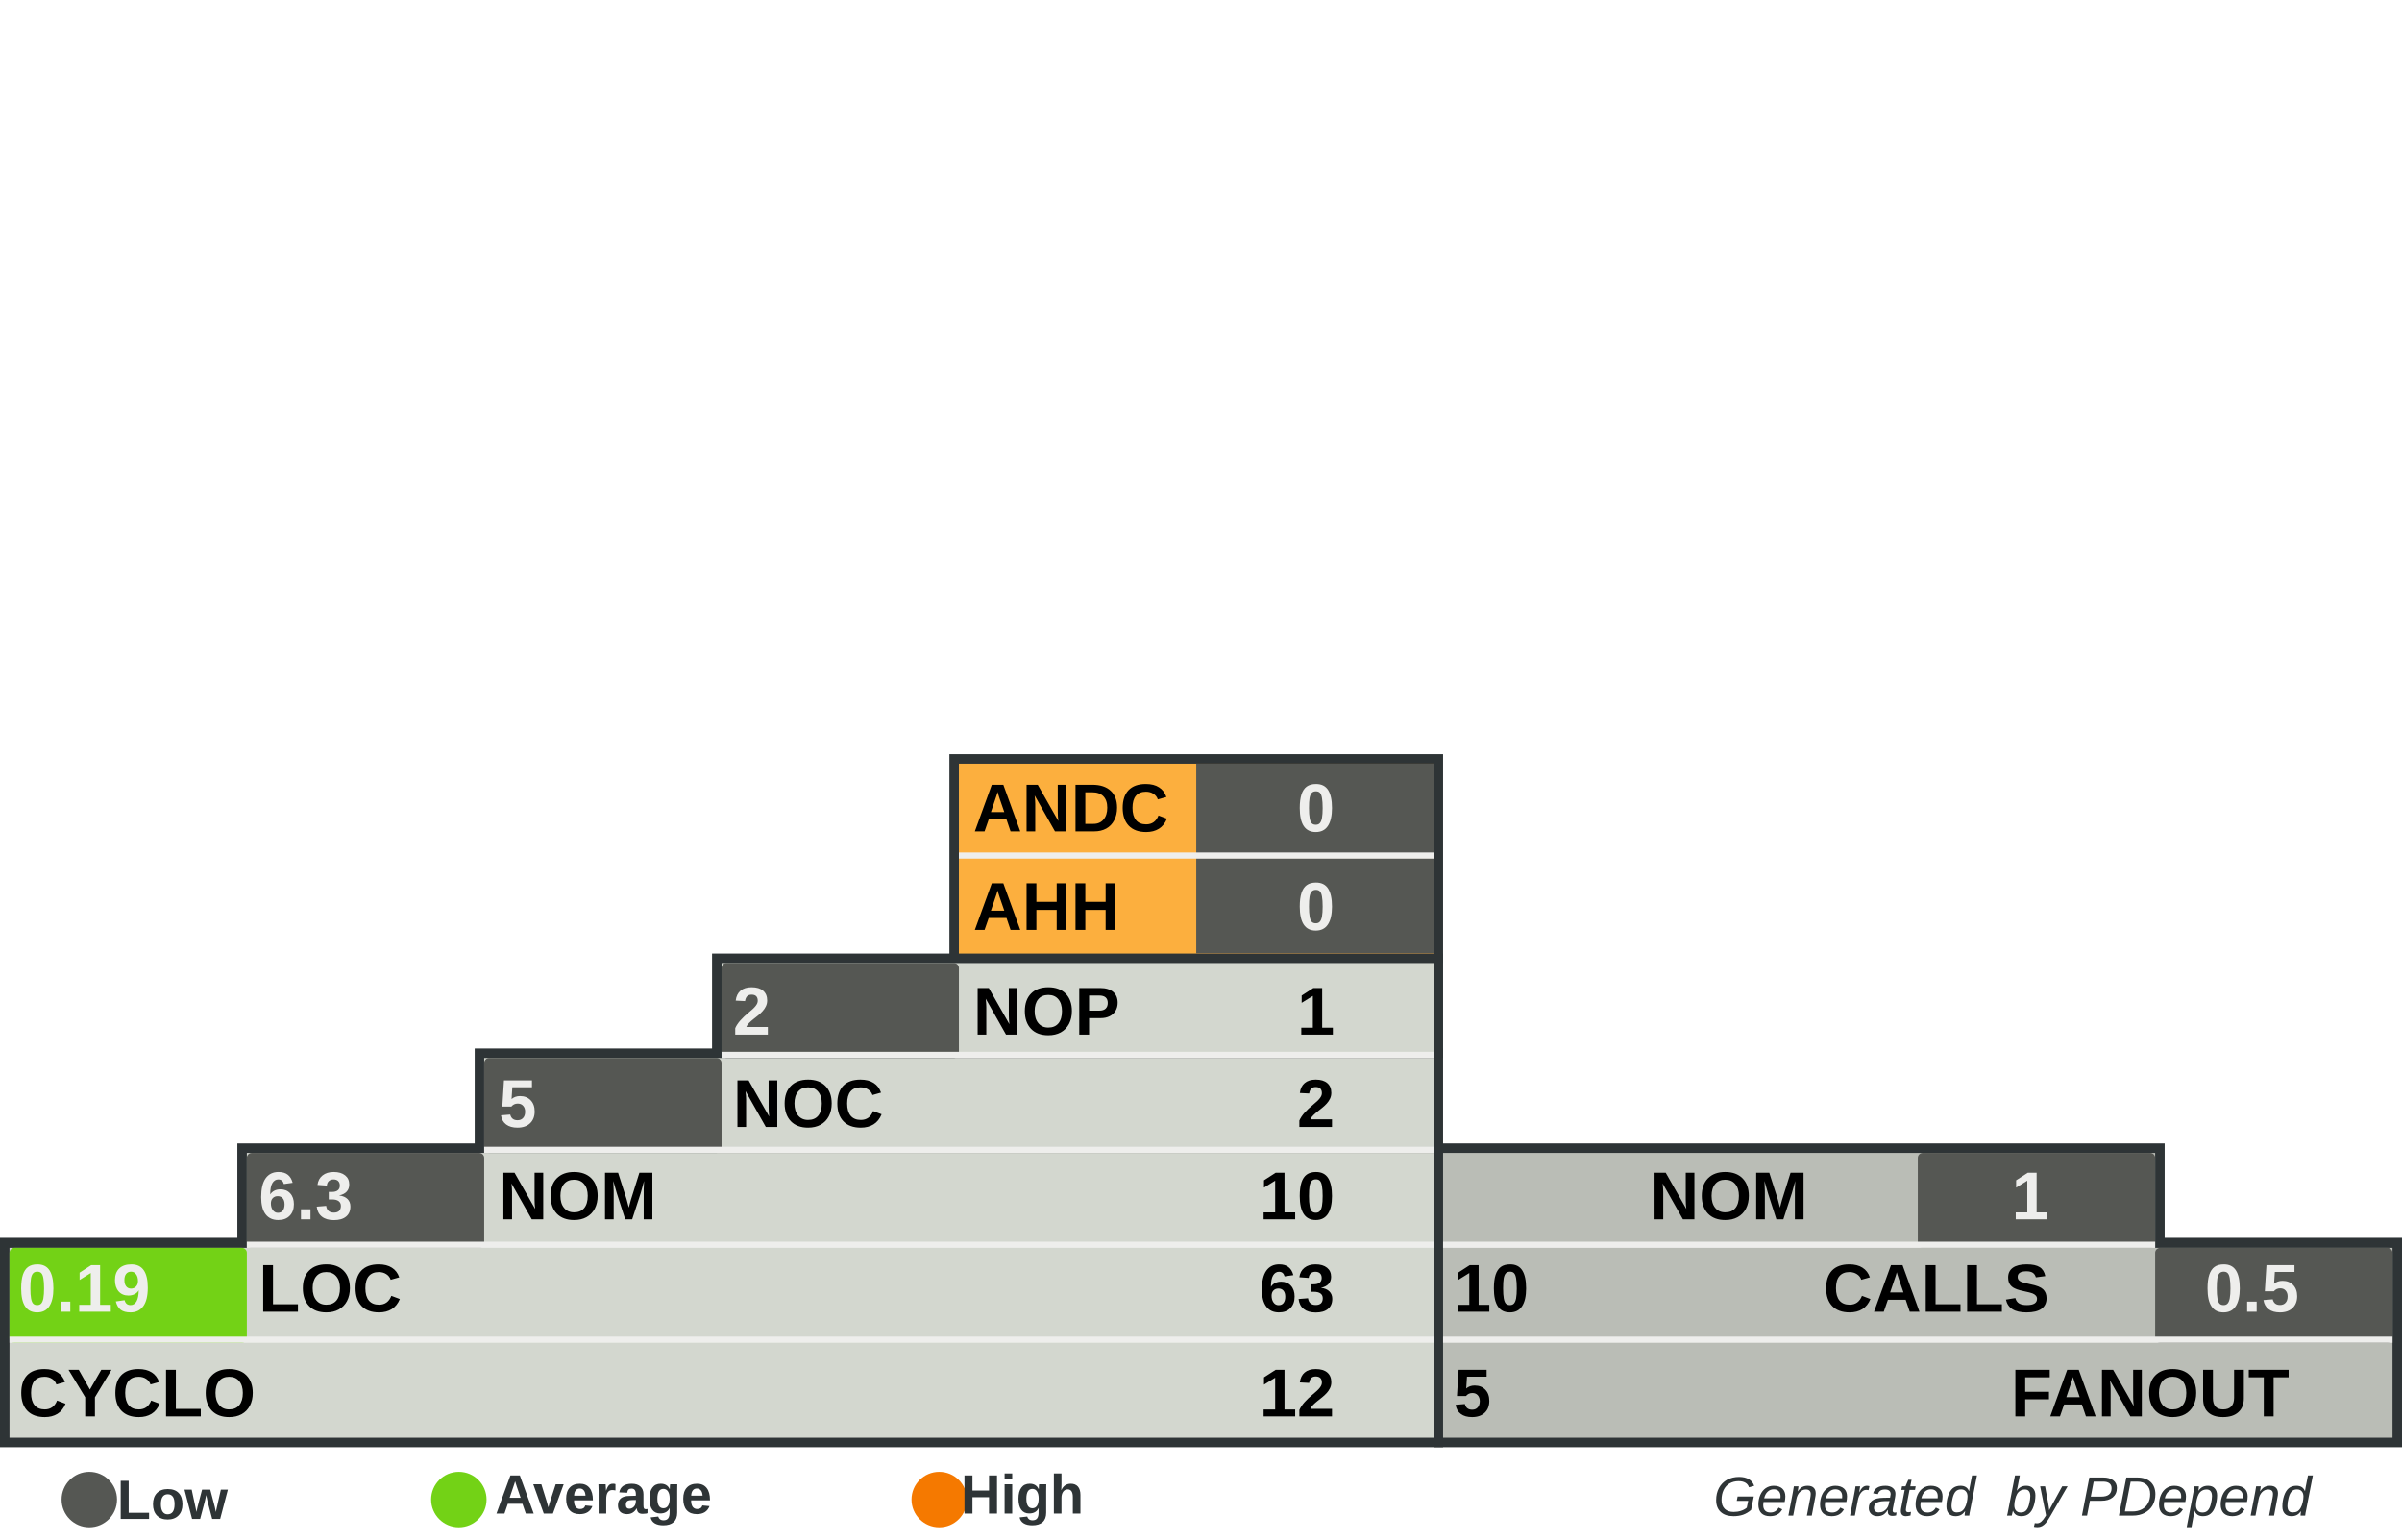
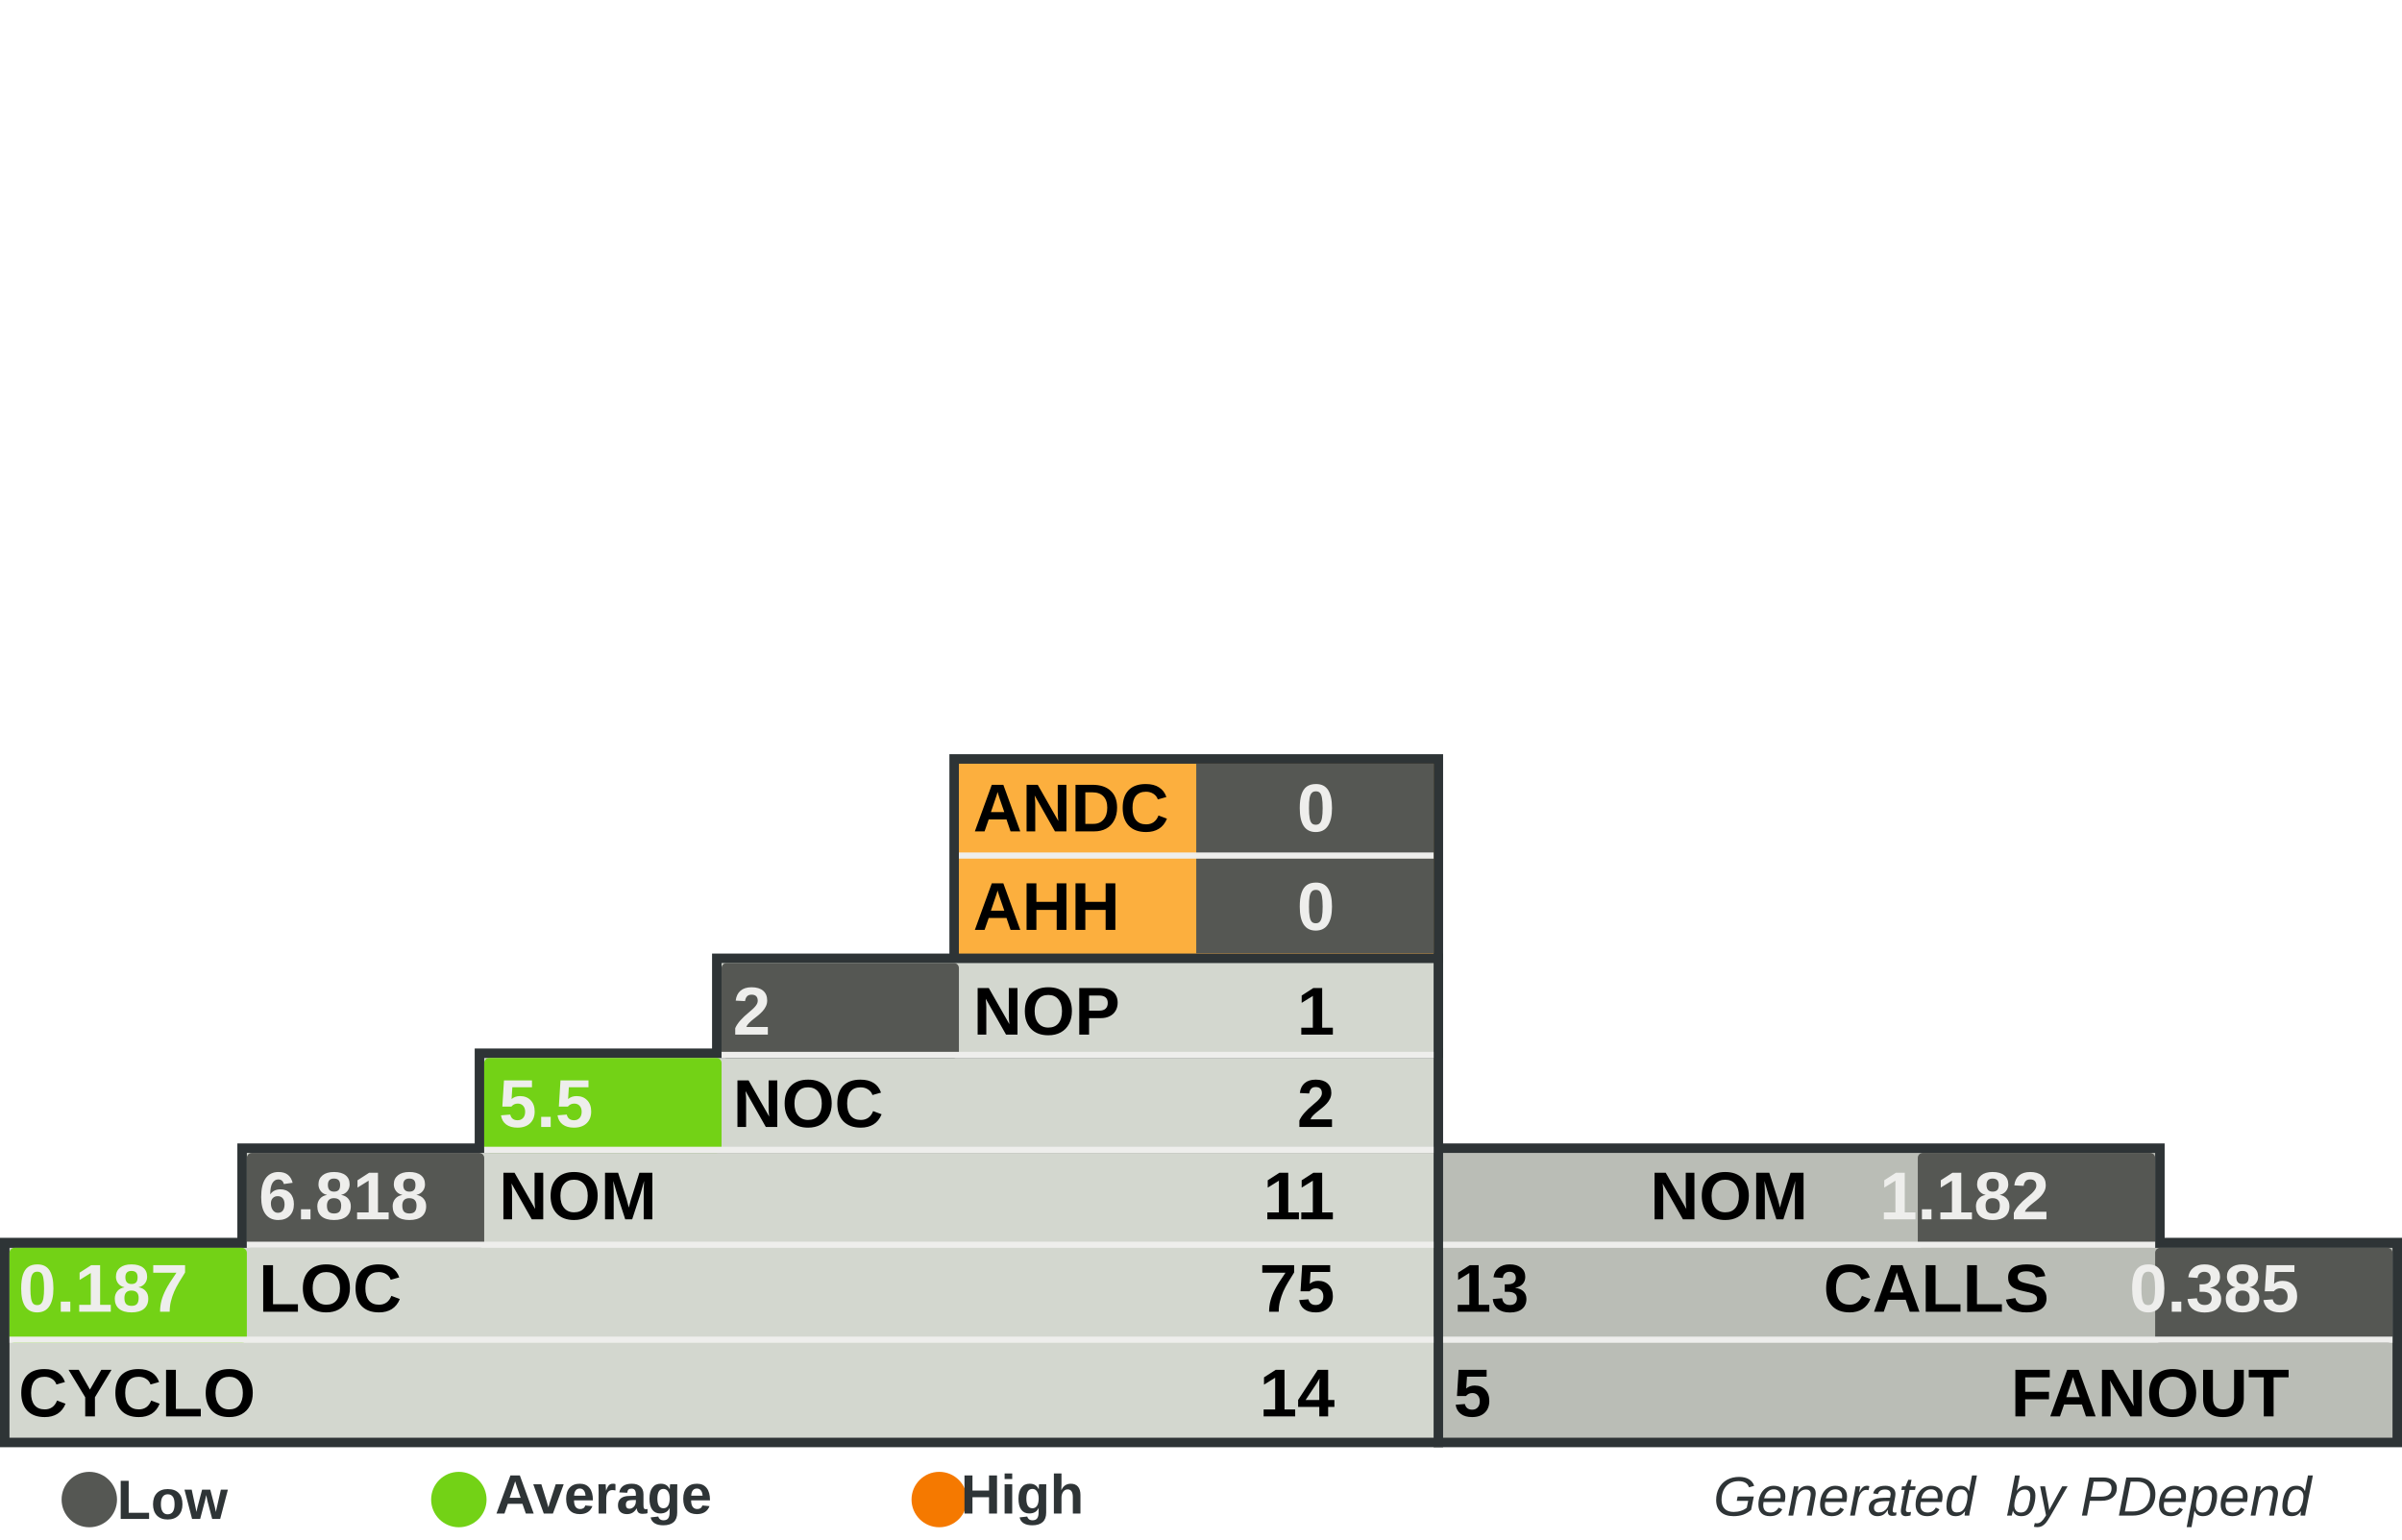
<svg xmlns="http://www.w3.org/2000/svg" width="390" height="250" id="svg5110" version="1.0">
  <defs id="defs5112">
    </defs>
  <g id="layer1">
    <rect style="fill:#555753" width="0" height="0" x="0" y="0" rx="0" ry="0" id="rect8982" xml:id="threshold.low" />
    <rect style="fill:#73d216" width="0" height="0" x="0" y="0" rx="0" ry="0" id="rect8983" xml:id="threshold.average" />
    <rect style="fill:#f57900" width="0" height="0" x="0" y="0" rx="0" ry="0" id="rect2834" xml:id="threshold.high" />
    <rect style="opacity:1;fill:#2e3436;fill-opacity:1;stroke:none;stroke-width:1;stroke-miterlimit:4;stroke-dasharray:none;stroke-opacity:1" id="rect4954" width="118.696" height="16.957" x="232.767" y="185.672" rx="2.978" ry="0" />
    <rect style="opacity:1;fill:#2e3436;fill-opacity:1;stroke:none;stroke-width:1;stroke-miterlimit:4;stroke-dasharray:none;stroke-opacity:1" id="rect4956" width="157.233" height="34" x="232.767" y="201" rx="3.945" ry="0" />
    <rect style="opacity:1;fill:#2e3436;fill-opacity:1;stroke:none;stroke-width:1;stroke-miterlimit:4;stroke-dasharray:none;stroke-opacity:1" id="rect4958" width="80.158" height="33.913" x="154.15" y="122.47" rx="2.011" ry="0" />
    <rect style="opacity:1;fill:#2e3436;fill-opacity:1;stroke:none;stroke-width:1;stroke-miterlimit:4;stroke-dasharray:none;stroke-opacity:1" id="rect4960" width="234.308" height="34" x="0" y="201" rx="5.879" ry="0" />
    <rect style="opacity:1;fill:#2e3436;fill-opacity:1;stroke:none;stroke-width:1;stroke-miterlimit:4;stroke-dasharray:none;stroke-opacity:1" id="rect4962" width="195.771" height="16.957" x="38.538" y="185.672" rx="4.912" ry="0" />
    <rect style="opacity:1;fill:#2e3436;fill-opacity:1;stroke:none;stroke-width:1;stroke-miterlimit:4;stroke-dasharray:none;stroke-opacity:1" id="rect4964" width="157.233" height="16.957" x="77.075" y="170.257" rx="3.945" ry="0" />
    <rect style="opacity:1;fill:#2e3436;fill-opacity:1;stroke:none;stroke-width:1;stroke-miterlimit:4;stroke-dasharray:none;stroke-opacity:1" id="rect4966" width="118.696" height="16.957" x="115.613" y="154.842" rx="2.978" ry="0" />
    <rect style="opacity:1;fill:#d3d7cf;fill-opacity:1;stroke:none;stroke-width:1;stroke-miterlimit:4;stroke-dasharray:none;stroke-opacity:1" id="rect4968" width="231.225" height="30.83" x="1.542" y="202.628" rx="5.801" ry="0" />
    <rect style="opacity:1;fill:#d3d7cf;fill-opacity:1;stroke:none;stroke-width:1;stroke-miterlimit:4;stroke-dasharray:none;stroke-opacity:1" id="rect4970" width="192.688" height="15.415" x="40.079" y="187.214" rx="4.834" ry="0" />
    <rect style="opacity:1;fill:#d3d7cf;fill-opacity:1;stroke:none;stroke-width:1;stroke-miterlimit:4;stroke-dasharray:none;stroke-opacity:1" id="rect4972" width="154.15" height="15.415" x="78.617" y="171.798" rx="3.868" ry="0" />
    <rect style="opacity:1;fill:#d3d7cf;fill-opacity:1;stroke:none;stroke-width:1;stroke-miterlimit:4;stroke-dasharray:none;stroke-opacity:1" id="rect4974" width="115.613" height="15.415" x="117.154" y="156.383" rx="2.901" ry="0" />
    <rect style="opacity:1;fill:#fcaf3e;fill-opacity:1;stroke:none;stroke-width:1;stroke-miterlimit:4;stroke-dasharray:none;stroke-opacity:1" id="rect4976" width="77.075" height="30.83" x="155.692" y="124.012" rx="1.934" ry="0" />
    <rect style="opacity:1;fill:#babdb6;fill-opacity:1;stroke:none;stroke-width:1;stroke-miterlimit:4;stroke-dasharray:none;stroke-opacity:1" id="rect4978" width="154.15" height="30.83" x="234.308" y="202.628" rx="3.868" ry="0" />
    <rect style="opacity:1;fill:#babdb6;fill-opacity:1;stroke:none;stroke-width:1;stroke-miterlimit:4;stroke-dasharray:none;stroke-opacity:1" id="rect4980" width="115.613" height="15.415" x="234.308" y="187.213" rx="2.901" ry="0" />
    <rect style="opacity:1;fill:#555753;fill-opacity:1;stroke:none;stroke-width:1;stroke-miterlimit:4;stroke-dasharray:none;stroke-opacity:1" id="rect4982" xml:id="rect.andc" width="38.538" height="15.43" x="194.229" y="124.012" rx="0.967" ry="0" />
    <rect style="opacity:1;fill:#555753;fill-opacity:1;stroke:none;stroke-width:1;stroke-miterlimit:4;stroke-dasharray:none;stroke-opacity:1" id="rect2851" xml:id="rect.ahh" width="38.538" height="15.4" x="194.229" y="139.412" rx="0.967" ry="0" />
    <rect style="opacity:1;fill:#555753;fill-opacity:1;stroke:none;stroke-width:1;stroke-miterlimit:4;stroke-dasharray:none;stroke-opacity:1" id="rect4984" xml:id="rect.noc-nop" width="38.538" height="15.415" x="117.154" y="156.383" rx="0.806" />
-     <rect style="opacity:1;fill:#555753;fill-opacity:1;stroke:none;stroke-width:1;stroke-miterlimit:4;stroke-dasharray:none;stroke-opacity:1" id="rect4986" xml:id="rect.nom-noc" width="38.538" height="15.415" x="78.617" y="171.798" rx="0.806" />
+     <rect style="opacity:1;fill:#73d216;fill-opacity:1;stroke:none;stroke-width:1;stroke-miterlimit:4;stroke-dasharray:none;stroke-opacity:1" id="rect4986" xml:id="rect.nom-noc" width="38.538" height="15.415" x="78.617" y="171.798" rx="0.806" />
    <rect style="opacity:1;fill:#555753;fill-opacity:1;stroke:none;stroke-width:1;stroke-miterlimit:4;stroke-dasharray:none;stroke-opacity:1" id="rect4988" xml:id="rect.loc-nom" width="38.538" height="15.415" x="40.079" y="187.213" rx="0.806" />
    <rect style="opacity:1;fill:#73d216;fill-opacity:1;stroke:none;stroke-width:1;stroke-miterlimit:4;stroke-dasharray:none;stroke-opacity:1" id="rect4990" xml:id="rect.cyclo-loc" width="38.538" height="15.415" x="1.542" y="202.628" rx="0.806" />
    <rect style="opacity:1;fill:#555753;fill-opacity:1;stroke:none;stroke-width:1;stroke-miterlimit:4;stroke-dasharray:none;stroke-opacity:1" id="rect4992" xml:id="rect.calls-nom" width="38.538" height="15.415" x="311.383" y="187.213" rx="0.806" />
    <rect style="opacity:1;fill:#555753;fill-opacity:1;stroke:none;stroke-width:1;stroke-miterlimit:4;stroke-dasharray:none;stroke-opacity:1" id="rect4994" xml:id="rect.fanout-calls" width="38.538" height="15.415" x="349.921" y="202.628" rx="0.806" />
    <rect style="opacity:1;fill:#eeeeec;fill-opacity:1;stroke:none;stroke-width:1;stroke-miterlimit:4;stroke-dasharray:none;stroke-opacity:1" id="rect4996" width="231.225" height="1" x="1.542" y="217.043" rx="5.801" ry="0" />
    <rect style="opacity:1;fill:#eeeeec;fill-opacity:1;stroke:none;stroke-width:1;stroke-miterlimit:4;stroke-dasharray:none;stroke-opacity:1" id="rect4998" width="192.688" height="1" x="40.079" y="201.628" rx="4.834" ry="0" />
    <rect style="opacity:1;fill:#eeeeec;fill-opacity:1;stroke:none;stroke-width:1;stroke-miterlimit:4;stroke-dasharray:none;stroke-opacity:1" id="rect5000" width="154.15" height="1" x="78.617" y="186.213" rx="3.868" ry="0" />
    <rect style="opacity:1;fill:#eeeeec;fill-opacity:1;stroke:none;stroke-width:1;stroke-miterlimit:4;stroke-dasharray:none;stroke-opacity:1" id="rect5002" width="115.613" height="1" x="117.154" y="170.798" rx="2.901" ry="0" />
    <rect style="opacity:1;fill:#eeeeec;fill-opacity:1;stroke:none;stroke-width:1;stroke-miterlimit:4;stroke-dasharray:none;stroke-opacity:1" id="rect5004" width="115.613" height="1" x="234.308" y="201.628" rx="2.901" ry="0" />
    <rect style="opacity:1;fill:#eeeeec;fill-opacity:1;stroke:none;stroke-width:1;stroke-miterlimit:4;stroke-dasharray:none;stroke-opacity:1" id="rect5006" width="154.15" height="1" x="234.308" y="217.043" rx="3.868" ry="0" />
    <rect style="opacity:1;fill:#eeeeec;fill-opacity:1;stroke:none;stroke-width:1;stroke-miterlimit:4;stroke-dasharray:none;stroke-opacity:1" id="rect5008" width="77.075" height="1" x="155.692" y="138.427" rx="1.934" ry="0" />
    <text xml:space="preserve" style="font-size:11px;font-style:normal;font-variant:normal;font-weight:bold;font-stretch:normal;fill:#000000;fill-opacity:1;stroke:none;stroke-width:1px;stroke-linecap:butt;stroke-linejoin:miter;stroke-opacity:1;font-family:Arial" x="158" y="135" title="Average Number of Derived Classes" id="text5010">
      <tspan title="Average Number of Derived Classes" id="tspan5012" x="158" y="135">ANDC</tspan>
    </text>
    <text xml:space="preserve" style="font-size:11px;font-style:normal;font-variant:normal;font-weight:bold;font-stretch:normal;fill:#000000;fill-opacity:1;stroke:none;stroke-width:1px;stroke-linecap:butt;stroke-linejoin:miter;stroke-opacity:1;font-family:Arial" x="158" y="151" title="Average Hierarchy Height" id="text5014">
      <tspan title="Average Hierarchy Height" id="tspan5016" x="158" y="151">AHH</tspan>
    </text>
    <text xml:space="preserve" style="font-size:11px;font-style:normal;font-variant:normal;font-weight:bold;font-stretch:normal;fill:#000000;fill-opacity:1;stroke:none;stroke-width:1px;stroke-linecap:butt;stroke-linejoin:miter;stroke-opacity:1;font-family:Arial" x="158" y="168" title="Number Of Packages" id="text5018">
      <tspan title="Number Of Packages" id="tspan5020" x="158" y="168">NOP</tspan>
    </text>
    <text xml:space="preserve" style="font-size:11px;font-style:normal;font-variant:normal;font-weight:bold;font-stretch:normal;fill:#000000;fill-opacity:1;stroke:none;stroke-width:1px;stroke-linecap:butt;stroke-linejoin:miter;stroke-opacity:1;font-family:Arial" x="119" y="183" id="text5022" title="Number Of Classes" transform="scale(0.9999985,1.000001)">
      <tspan title="Number Of Classes" id="tspan5024" x="119" y="183">NOC</tspan>
    </text>
    <text xml:space="preserve" style="font-size:11px;font-style:normal;font-variant:normal;font-weight:bold;font-stretch:normal;fill:#000000;fill-opacity:1;stroke:none;stroke-width:1px;stroke-linecap:butt;stroke-linejoin:miter;stroke-opacity:1;font-family:Arial" x="81" y="198" id="text5026" title="Number Of Methods (Methods+Functions)" transform="scale(0.9999985,1.000001)">
      <tspan title="Number Of Methods (Methods+Functions)" id="tspan5028" x="81" y="198">NOM</tspan>
    </text>
    <text xml:space="preserve" style="font-size:11px;font-style:normal;font-variant:normal;font-weight:bold;font-stretch:normal;fill:#000000;fill-opacity:1;stroke:none;stroke-width:1px;stroke-linecap:butt;stroke-linejoin:miter;stroke-opacity:1;font-family:Arial" x="42" y="213" id="text5030" title="Lines Of Code (Non Comment and Non Whitespace Lines)" transform="scale(0.9999985,1.000001)">
      <tspan title="Lines Of Code (Non Comment and Non Whitespace Lines)" id="tspan5032" x="42" y="213">LOC</tspan>
    </text>
    <text xml:space="preserve" style="font-size:11px;font-style:normal;font-variant:normal;font-weight:bold;font-stretch:normal;fill:#000000;fill-opacity:1;stroke:none;stroke-width:1px;stroke-linecap:butt;stroke-linejoin:miter;stroke-opacity:1;font-family:Arial" x="3" y="230" id="text5034" title="Cyclomatic Complexity" transform="scale(0.9999985,1.000001)">
      <tspan title="Cyclomatic Complexity" id="tspan5036" x="3" y="230">CYCLO</tspan>
    </text>
    <text xml:space="preserve" style="font-size:11px;font-style:normal;font-variant:normal;font-weight:bold;font-stretch:normal;text-align:end;text-anchor:end;fill:#000000;fill-opacity:1;stroke:none;stroke-width:1px;stroke-linecap:butt;stroke-linejoin:miter;stroke-opacity:1;font-family:Arial" x="308.858" y="198" id="text5038" title="Number Of Methods (Methods+Functions)" transform="scale(0.9999985,1.000001)">
      <tspan title="Number Of Methods (Methods+Functions)" id="tspan5040" x="308.858" y="198">NOM</tspan>
    </text>
    <text xml:space="preserve" style="font-size:11px;font-style:normal;font-variant:normal;font-weight:bold;font-stretch:normal;text-anchor:end;fill:#000000;fill-opacity:1;stroke:none;stroke-width:1px;stroke-linecap:butt;stroke-linejoin:miter;stroke-opacity:1;font-family:Arial" x="348" y="213" id="text5042" title="Number of Operation Calls" transform="scale(0.9999985,1.000001)">
      <tspan title="Number of Operation Calls" id="tspan5044" x="348" y="213">CALLS</tspan>
    </text>
    <text xml:space="preserve" style="font-size:11px;font-style:normal;font-variant:normal;font-weight:bold;font-stretch:normal;text-anchor:end;fill:#000000;fill-opacity:1;stroke:none;stroke-width:1px;stroke-linecap:butt;stroke-linejoin:miter;stroke-opacity:1;font-family:Arial" x="387" y="230" id="text5046" title="Number of Called Classes" transform="scale(0.9999985,1.000001)">
      <tspan title="Number of Called Classes" id="tspan5048" x="387" y="230">FANOUT</tspan>
    </text>
    <text xml:space="preserve" style="font-size:11px;font-style:normal;font-variant:normal;font-weight:bold;font-stretch:normal;fill:#000000;fill-opacity:1;stroke:none;stroke-width:1px;stroke-linecap:butt;stroke-linejoin:miter;stroke-opacity:1;font-family:Arial" title="Number of Called Classes" x="236" y="230" id="text5050" transform="scale(0.9999985,1.000001)">
      <tspan title="Number of Called Classes" id="tspan5052" xml:id="pdepend.fanout" x="236" y="230">5</tspan>
    </text>
    <text xml:space="preserve" style="font-size:11px;font-style:normal;font-variant:normal;font-weight:bold;font-stretch:normal;fill:#000000;fill-opacity:1;stroke:none;stroke-width:1px;stroke-linecap:butt;stroke-linejoin:miter;stroke-opacity:1;font-family:Arial" title="Number of Operation Calls" x="236" y="213" id="text5054" transform="scale(0.9999985,1.000001)">
-       <tspan title="Number of Operation Calls" id="tspan5056" xml:id="pdepend.calls" x="236" y="213">10</tspan>
+       <tspan title="Number of Operation Calls" id="tspan5056" xml:id="pdepend.calls" x="236" y="213">13</tspan>
    </text>
    <text xml:space="preserve" style="font-size:11px;font-style:normal;font-variant:normal;font-weight:bold;font-stretch:normal;text-anchor:end;fill:#000000;fill-opacity:1;stroke:none;stroke-width:1px;stroke-linecap:butt;stroke-linejoin:miter;stroke-opacity:1;font-family:Arial" title="Cyclomatic Complexity" x="232" y="230" id="text5058" transform="scale(0.9999985,1.000001)">
-       <tspan title="Cyclomatic Complexity" id="tspan5060" xml:id="pdepend.cyclo" x="232" y="230">12</tspan>
+       <tspan title="Cyclomatic Complexity" id="tspan5060" xml:id="pdepend.cyclo" x="232" y="230">14</tspan>
    </text>
    <text xml:space="preserve" style="font-size:11px;font-style:normal;font-variant:normal;font-weight:bold;font-stretch:normal;text-anchor:end;fill:#000000;fill-opacity:1;stroke:none;stroke-width:1px;stroke-linecap:butt;stroke-linejoin:miter;stroke-opacity:1;font-family:Arial" title="Lines Of Code (Non Comment and Non Whitespace Lines)" x="232" y="213" id="text5062" transform="scale(0.9999985,1.000001)">
-       <tspan xml:id="pdepend.loc" title="Lines Of Code (Non Comment and Non Whitespace Lines)" id="tspan5064" x="232" y="213">63</tspan>
+       <tspan xml:id="pdepend.loc" title="Lines Of Code (Non Comment and Non Whitespace Lines)" id="tspan5064" x="232" y="213">75</tspan>
    </text>
    <text xml:space="preserve" style="font-size:11px;font-style:normal;font-variant:normal;font-weight:bold;font-stretch:normal;text-anchor:end;fill:#000000;fill-opacity:1;stroke:none;stroke-width:1px;stroke-linecap:butt;stroke-linejoin:miter;stroke-opacity:1;font-family:Arial" title="Number Of Methods (Methods+Functions)" x="232" y="198" id="text5066" transform="scale(0.9999985,1.000001)">
-       <tspan title="Number Of Methods (Methods+Functions)" id="tspan5068" xml:id="pdepend.nom" x="232" y="198">10</tspan>
+       <tspan title="Number Of Methods (Methods+Functions)" id="tspan5068" xml:id="pdepend.nom" x="232" y="198">11</tspan>
    </text>
    <text xml:space="preserve" style="font-size:11px;font-style:normal;font-variant:normal;font-weight:bold;font-stretch:normal;text-anchor:end;fill:#000000;fill-opacity:1;stroke:none;stroke-width:1px;stroke-linecap:butt;stroke-linejoin:miter;stroke-opacity:1;font-family:Arial" title="Number Of Packages" x="232" y="168" id="text5070" transform="scale(0.9999985,1.000001)">
      <tspan title="Number Of Packages" id="tspan5072" xml:id="pdepend.nop" x="232" y="168">1</tspan>
    </text>
    <text xml:space="preserve" style="font-size:11px;font-style:normal;font-variant:normal;font-weight:bold;font-stretch:normal;text-anchor:end;fill:#000000;fill-opacity:1;stroke:none;stroke-width:1px;stroke-linecap:butt;stroke-linejoin:miter;stroke-opacity:1;font-family:Arial" title="Number Of Classes" x="232" y="183" id="text5074" transform="scale(0.9999985,1.000001)">
      <tspan title="Number Of Classes" id="tspan5076" xml:id="pdepend.noc" x="232" y="183">2</tspan>
    </text>
    <text xml:space="preserve" style="font-size:11px;font-style:normal;font-variant:normal;font-weight:bold;font-stretch:normal;text-anchor:end;fill:#eeeeec;fill-opacity:1;stroke:none;stroke-width:1px;stroke-linecap:butt;stroke-linejoin:miter;stroke-opacity:1;font-family:Arial" title="Average Number of Derived Classes" x="232" y="135" id="text5078" transform="scale(0.9999985,1.000001)">
      <tspan title="Average Number of Derived Classes" id="tspan5080" xml:id="pdepend.andc" x="232" y="135">0</tspan>
    </text>
    <text xml:space="preserve" style="font-size:11px;font-style:normal;font-variant:normal;font-weight:bold;font-stretch:normal;text-anchor:end;fill:#eeeeec;fill-opacity:1;stroke:none;stroke-width:1px;stroke-linecap:butt;stroke-linejoin:miter;stroke-opacity:1;font-family:Arial" title="Average Hierarchy Height" x="232" y="151" id="text5082" transform="scale(0.9999985,1.000001)">
      <tspan title="Average Hierarchy Height" id="tspan5084" xml:id="pdepend.ahh" x="232" y="151">0</tspan>
    </text>
    <text xml:space="preserve" style="font-size:11px;font-style:normal;font-variant:normal;font-weight:bold;font-stretch:normal;fill:#eeeeec;fill-opacity:1;stroke:none;stroke-width:1px;stroke-linecap:butt;stroke-linejoin:miter;stroke-opacity:1;font-family:Arial" title="Ratio: Number of Classes / Number of Packages" x="119" y="168" id="text5086" transform="scale(0.9999985,1.000001)">
      <tspan title="Ratio: Number of Classes / Number of Packages" id="tspan5088" xml:id="pdepend.noc-nop" x="119" y="168">2</tspan>
    </text>
    <text xml:space="preserve" style="font-size:11px;font-style:normal;font-variant:normal;font-weight:bold;font-stretch:normal;fill:#eeeeec;fill-opacity:1;stroke:none;stroke-width:1px;stroke-linecap:butt;stroke-linejoin:miter;stroke-opacity:1;font-family:Arial" title="Ratio: Number of Methods / Number of Classes" x="81" y="183" id="text5090" transform="scale(0.9999985,1.000001)">
-       <tspan title="Ratio: Number of Methods / Number of Classes" id="tspan5092" xml:id="pdepend.nom-noc" x="81" y="183">5</tspan>
+       <tspan title="Ratio: Number of Methods / Number of Classes" id="tspan5092" xml:id="pdepend.nom-noc" x="81" y="183">5.5</tspan>
    </text>
    <text xml:space="preserve" style="font-size:11px;font-style:normal;font-variant:normal;font-weight:bold;font-stretch:normal;fill:#eeeeec;fill-opacity:1;stroke:none;stroke-width:1px;stroke-linecap:butt;stroke-linejoin:miter;stroke-opacity:1;font-family:Arial" title="Ratio: Lines of Code / Number of Methods" x="42" y="198" id="text5094" transform="scale(0.9999985,1.000001)">
-       <tspan title="Ratio: Lines of Code / Number of Methods" id="tspan5096" xml:id="pdepend.loc-nom" x="42" y="198">6.3</tspan>
+       <tspan title="Ratio: Lines of Code / Number of Methods" id="tspan5096" xml:id="pdepend.loc-nom" x="42" y="198">6.818</tspan>
    </text>
    <text xml:space="preserve" style="font-size:11px;font-style:normal;font-variant:normal;font-weight:bold;font-stretch:normal;fill:#eeeeec;fill-opacity:1;stroke:none;stroke-width:1px;stroke-linecap:butt;stroke-linejoin:miter;stroke-opacity:1;font-family:Arial" title="Ratio: Cyclomatic Complexity / Lines of Code" x="3" y="213" id="text5098" transform="scale(0.9999985,1.000001)">
-       <tspan title="Ratio: Cyclomatic Complexity / Lines of Code" id="tspan5100" xml:id="pdepend.cyclo-loc" x="3" y="213">0.19</tspan>
+       <tspan title="Ratio: Cyclomatic Complexity / Lines of Code" id="tspan5100" xml:id="pdepend.cyclo-loc" x="3" y="213">0.187</tspan>
    </text>
    <text xml:space="preserve" style="font-size:11px;font-style:normal;font-variant:normal;font-weight:bold;font-stretch:normal;text-anchor:end;fill:#eeeeec;fill-opacity:1;stroke:none;stroke-width:1px;stroke-linecap:butt;stroke-linejoin:miter;stroke-opacity:1;font-family:Arial" title="Ratio: Number of Called Classes(FANOUT) / Number of Operation Calls" x="388.563" y="213" id="text5102" transform="scale(0.9999985,1.000001)">
-       <tspan title="Ratio: Number of Called Classes(FANOUT) / Number of Operation Calls" id="tspan5104" xml:id="pdepend.fanout-calls" x="388.563" y="213">0.5</tspan>
+       <tspan title="Ratio: Number of Called Classes(FANOUT) / Number of Operation Calls" id="tspan5104" xml:id="pdepend.fanout-calls" x="388.563" y="213">0.385</tspan>
    </text>
    <text xml:space="preserve" style="font-size:11px;font-style:normal;font-variant:normal;font-weight:bold;font-stretch:normal;text-anchor:end;fill:#eeeeec;fill-opacity:1;stroke:none;stroke-width:1px;stroke-linecap:butt;stroke-linejoin:miter;stroke-opacity:1;font-family:Arial" title="Ratio: Number of Operation Calls / Number of Methods (Methods+Functions)" x="348" y="198" id="text5106" transform="scale(0.9999985,1.000001)">
-       <tspan title="Ratio: Number of Operation Calls / Number of Methods (Methods+Functions)" id="tspan5108" xml:id="pdepend.calls-nom" x="348" y="198">1</tspan>
+       <tspan title="Ratio: Number of Operation Calls / Number of Methods (Methods+Functions)" id="tspan5108" xml:id="pdepend.calls-nom" x="348" y="198">1.182</tspan>
    </text>
    <text xml:space="preserve" style="font-size:8px;font-style:normal;font-variant:normal;font-weight:bold;font-stretch:normal;text-align:end;text-anchor:end;fill:#2e3436;fill-opacity:1;stroke:none;stroke-width:1px;stroke-linecap:butt;stroke-linejoin:miter;stroke-opacity:1;font-family:Arial" x="386.395" y="246.106" id="text2692">
      <tspan id="tspan2694" x="386.395" y="246.106" style="font-size:9px;font-style:italic;font-variant:normal;font-weight:normal;font-stretch:normal;text-align:end;text-anchor:end;fill:#2e3436;font-family:Arial;">Generated  by PDepend</tspan>
    </text>
    <path style="opacity:1;fill:#555753;fill-opacity:1;stroke:none;stroke-width:1;stroke-miterlimit:4;stroke-dasharray:none;stroke-opacity:1" id="path3780" d="M 65.333,285.667 A 12,10.333 0 1 1 41.333,285.667 A 12,10.333 0 1 1 65.333,285.667 z" transform="matrix(0.375,0,0,0.4354839,-5.5,119.0968)" />
    <text xml:space="preserve" style="font-size:8px;font-style:normal;font-weight:bold;text-align:center;text-anchor:middle;fill:#2e3436;fill-opacity:1;stroke:none;stroke-width:1px;stroke-linecap:butt;stroke-linejoin:miter;stroke-opacity:1;font-family:URW Chancery L;" x="32.387" y="246.642" id="text3782">
      <tspan id="tspan3784" x="32.387" y="246.642" style="font-size:9px;font-style:normal;font-variant:normal;font-weight:bold;font-stretch:normal;fill:#2e3436;font-family:Arial;">Low</tspan>
    </text>
    <path style="opacity:1;fill:#73d216;fill-opacity:1;stroke:none;stroke-width:1;stroke-miterlimit:4;stroke-dasharray:none;stroke-opacity:1" id="path3786" d="M 65.333,285.667 A 12,10.333 0 1 1 41.333,285.667 A 12,10.333 0 1 1 65.333,285.667 z" transform="matrix(0.375,0,0,0.4354839,54.5,119.0968)" />
    <text xml:space="preserve" style="font-size:8px;font-style:normal;font-weight:bold;text-align:center;text-anchor:middle;fill:#2e3436;fill-opacity:1;stroke:none;stroke-width:1px;stroke-linecap:butt;stroke-linejoin:miter;stroke-opacity:1;font-family:URW Chancery L;" x="102.387" y="245.774" id="text3788">
      <tspan id="tspan3790" x="102.387" y="245.774" style="font-size:9px;font-style:normal;font-variant:normal;font-weight:bold;font-stretch:normal;fill:#2e3436;font-family:Arial;">Average</tspan>
    </text>
    <path style="opacity:1;fill:#f57900;fill-opacity:1;stroke:none;stroke-width:1;stroke-miterlimit:4;stroke-dasharray:none;stroke-opacity:1" id="path3792" d="M 65.333,285.667 A 12,10.333 0 1 1 41.333,285.667 A 12,10.333 0 1 1 65.333,285.667 z" transform="matrix(0.375,0,0,0.4354839,132.5,119.0968)" />
    <text xml:space="preserve" style="font-size:8px;font-style:normal;font-weight:bold;text-align:center;text-anchor:middle;fill:#2e3436;fill-opacity:1;stroke:none;stroke-width:1px;stroke-linecap:butt;stroke-linejoin:miter;stroke-opacity:1;font-family:URW Chancery L;" x="170.387" y="245.774" id="text3794">
      <tspan id="tspan3796" x="170.387" y="245.774" style="font-size:9px;font-style:normal;font-variant:normal;font-weight:bold;font-stretch:normal;fill:#2e3436;font-family:Arial;">High</tspan>
    </text>
  </g>
</svg>
